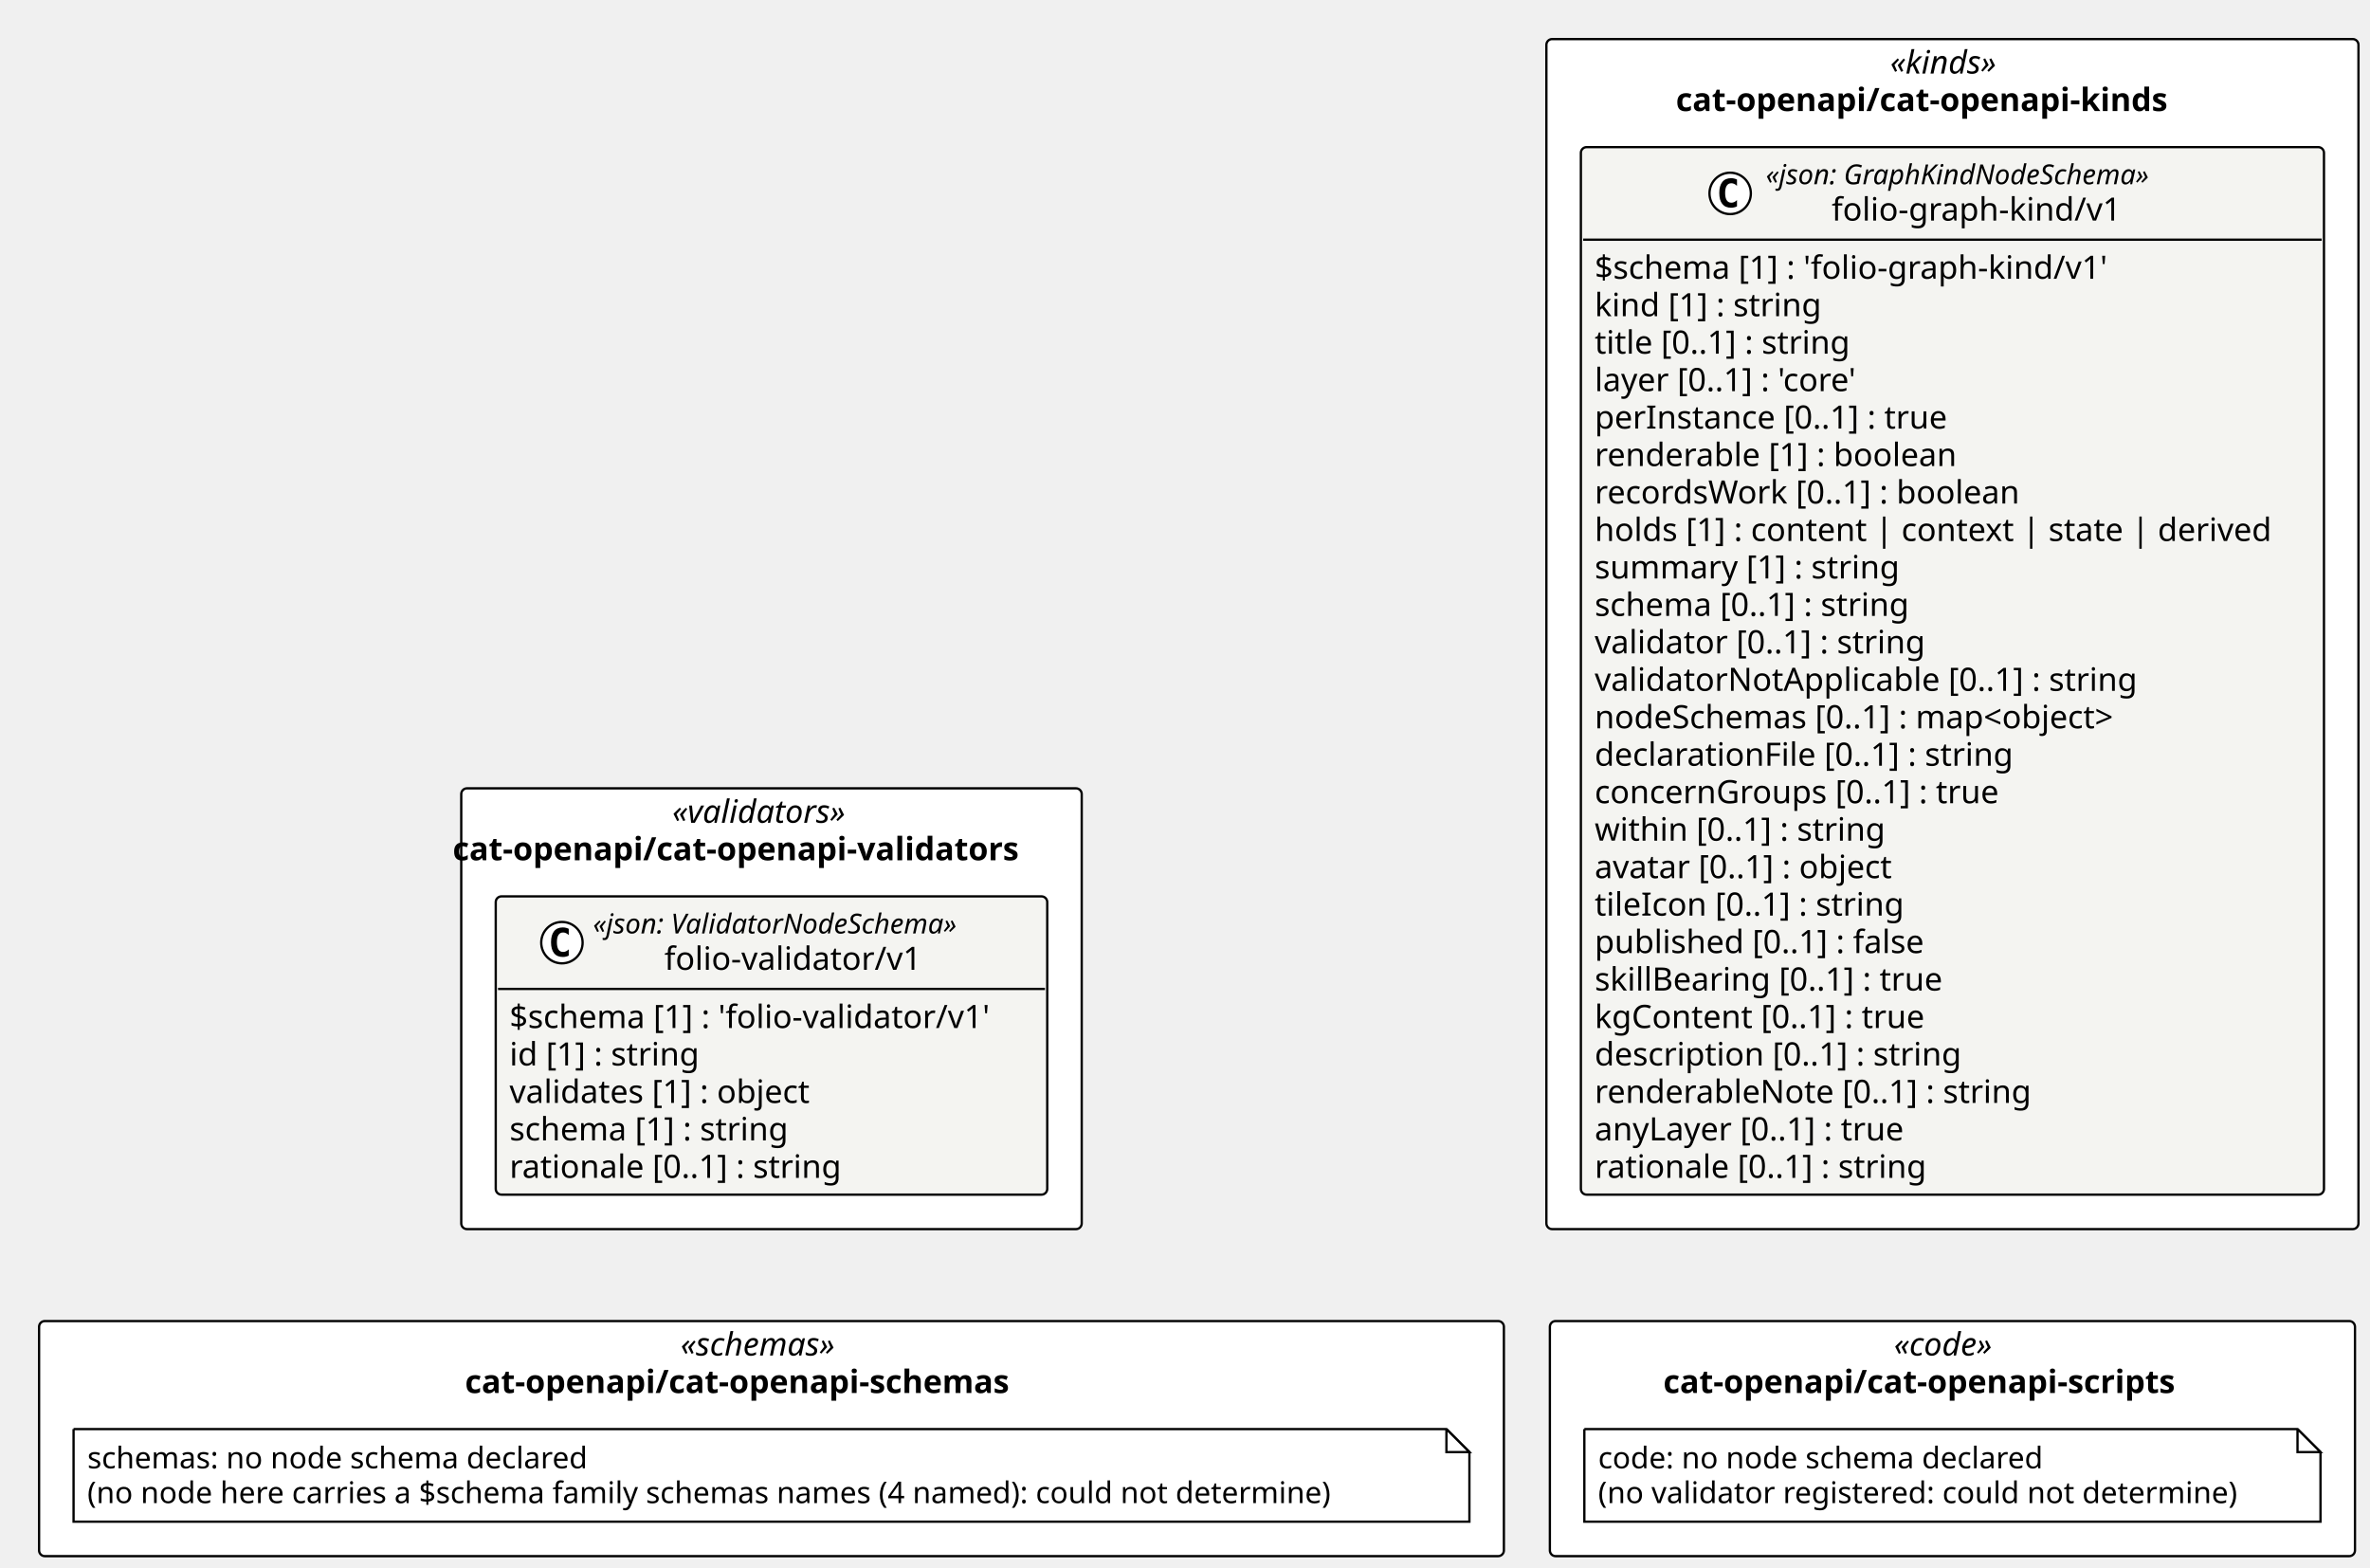
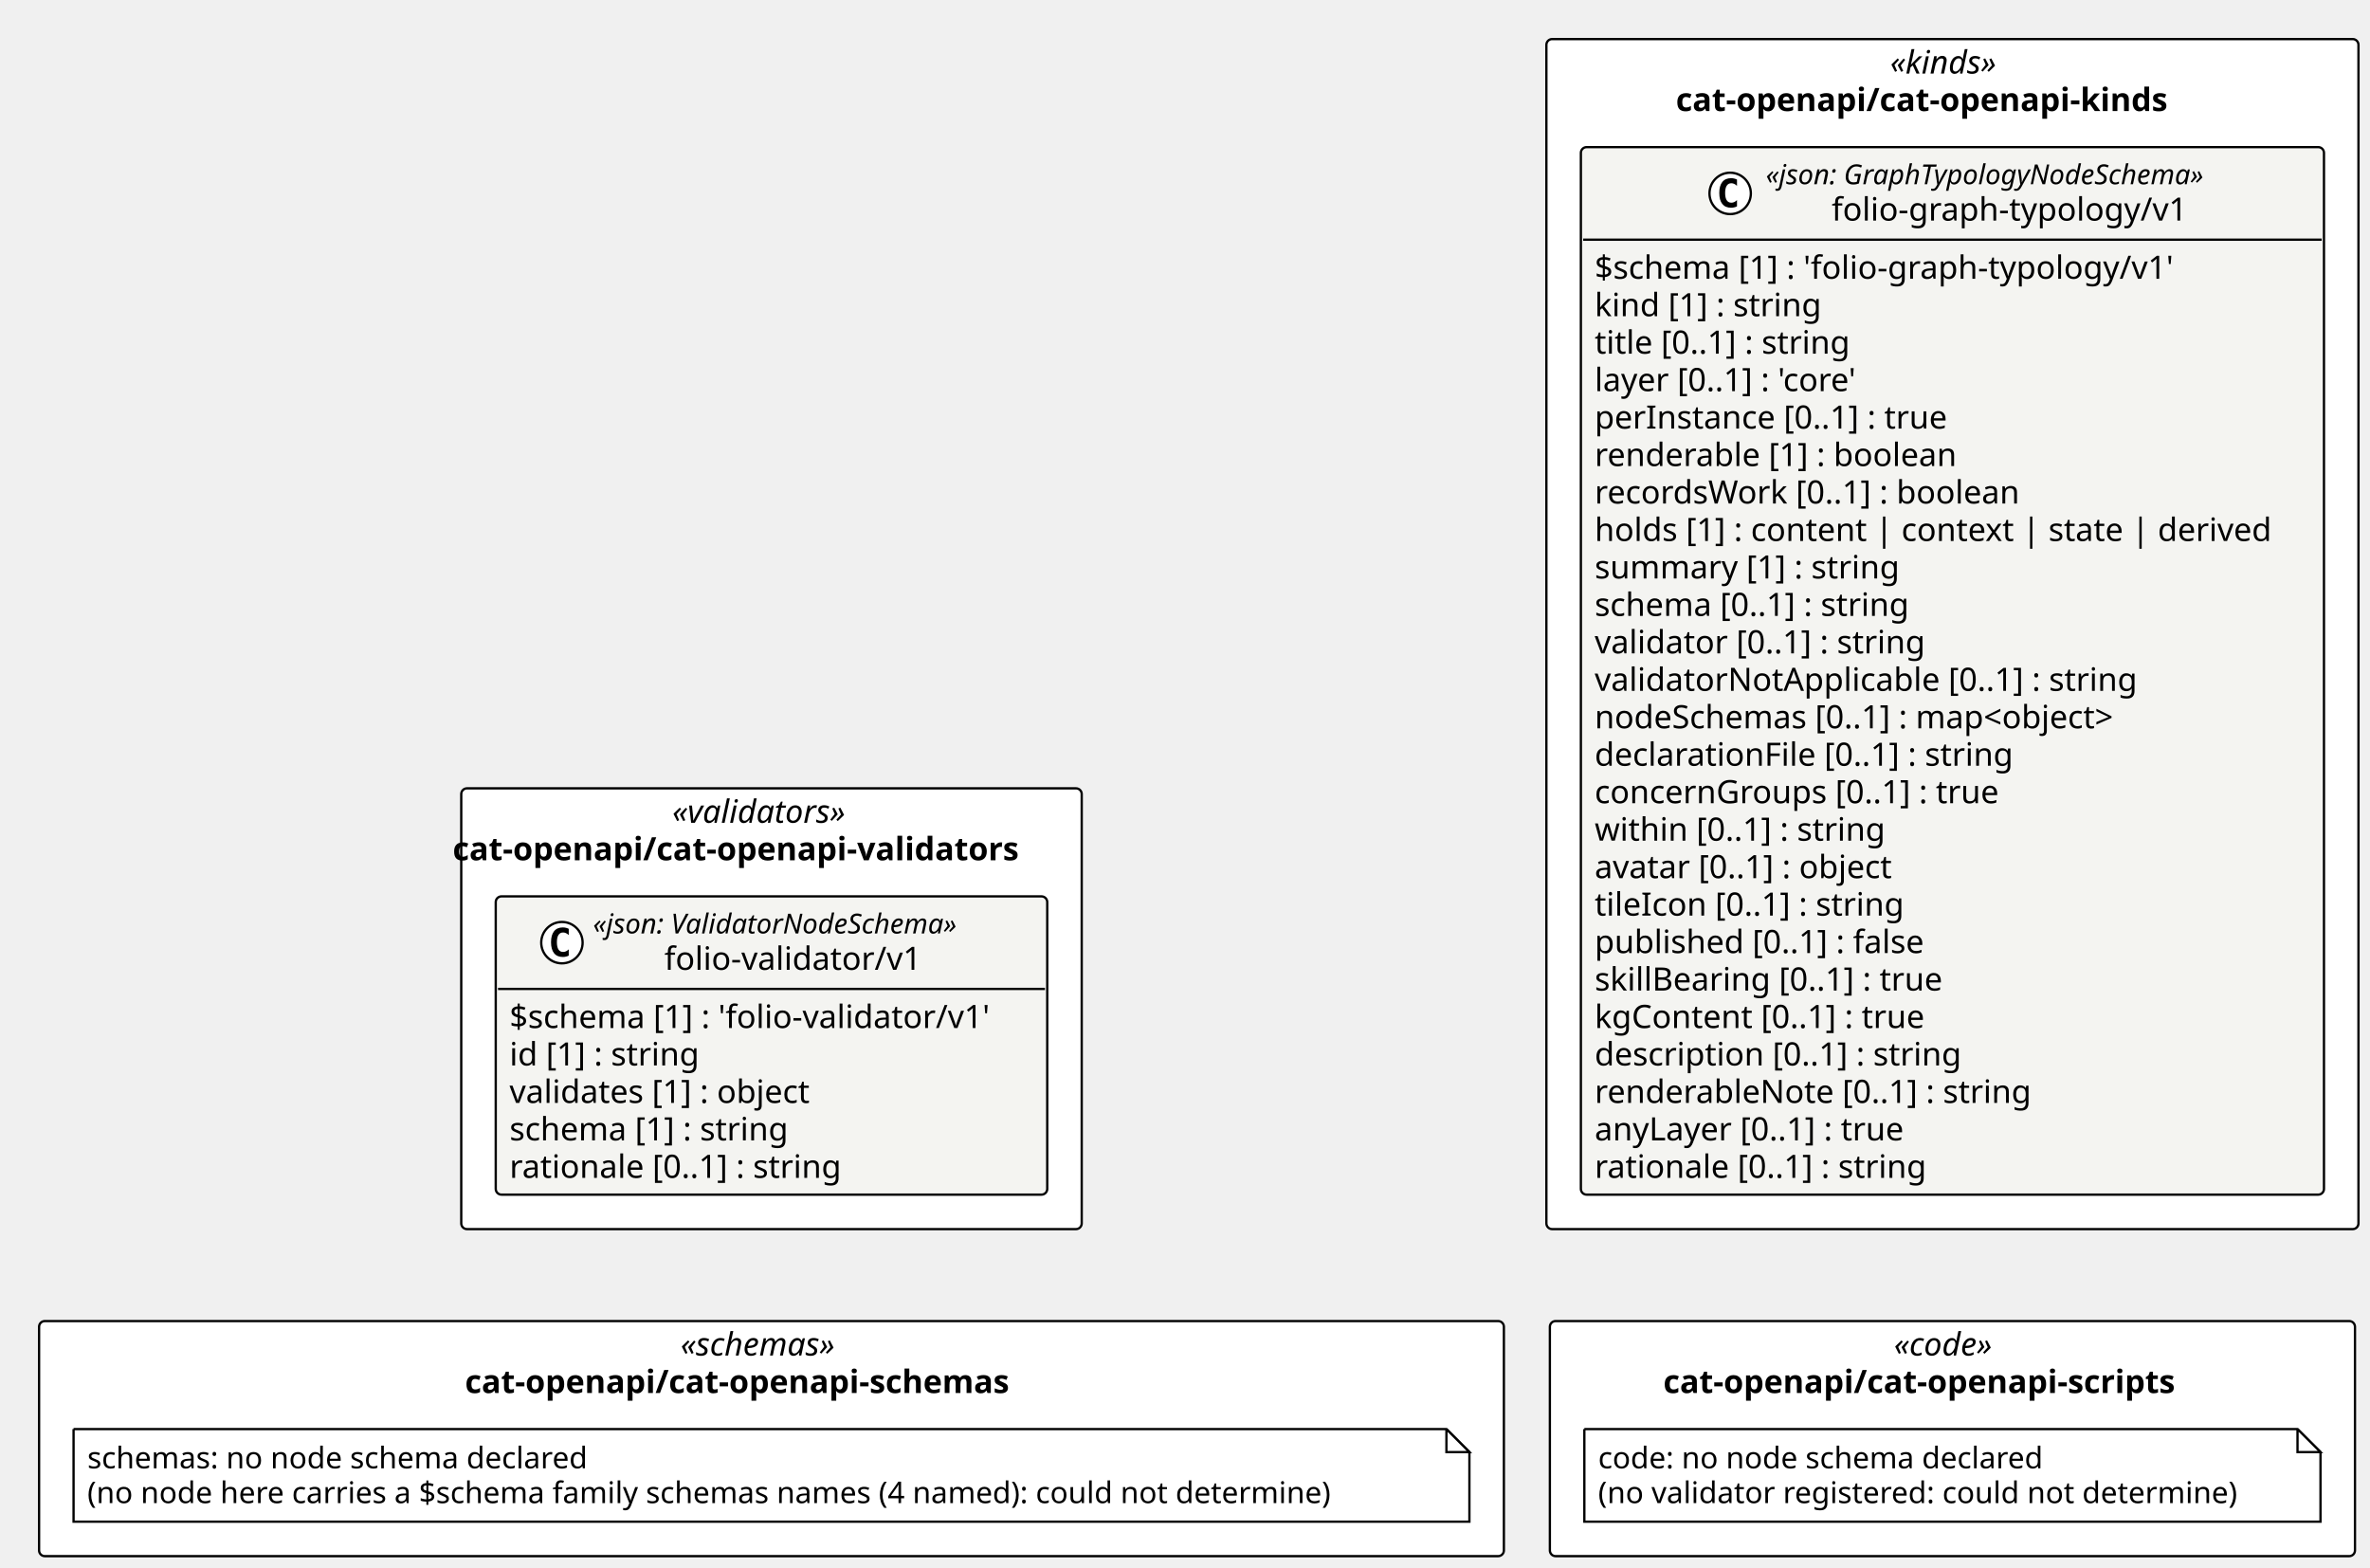
<svg xmlns="http://www.w3.org/2000/svg" contentStyleType="text/css" height="682px" preserveAspectRatio="none" style="width:1031px;height:682px;background:#FFFFFF;" version="1.1" viewBox="0 0 1031 682" width="1031px" zoomAndPan="magnify">
  <defs />
  <g>
    <rect fill="#FFFFFF" height="191.75" rx="2.5" ry="2.5" style="stroke:#000000;stroke-width:1.0;" width="269.917" x="200.654" y="342.938" />
    <text fill="#000000" font-family="Verdana" font-size="14" font-style="italic" lengthAdjust="spacing" textLength="86.345" x="292.44" y="357.933">«validators»</text>
    <text fill="#000000" font-family="Verdana" font-size="14" font-weight="bold" lengthAdjust="spacing" textLength="277.348" x="196.939" y="374.229">cat-openapi/cat-openapi-validators</text>
    <rect fill="#FFFFFF" height="517.688" rx="2.5" ry="2.5" style="stroke:#000000;stroke-width:1.0;" width="353.268" x="672.712" y="17" />
    <text fill="#000000" font-family="Verdana" font-size="14" font-style="italic" lengthAdjust="spacing" textLength="54.182" x="822.255" y="31.995">«kinds»</text>
    <text fill="#000000" font-family="Verdana" font-size="14" font-weight="bold" lengthAdjust="spacing" textLength="240.591" x="729.05" y="48.292">cat-openapi/cat-openapi-kinds</text>
    <rect fill="#FFFFFF" height="102.266" rx="2.5" ry="2.5" style="stroke:#000000;stroke-width:1.0;" width="637.225" x="17" y="574.688" />
    <text fill="#000000" font-family="Verdana" font-size="14" font-style="italic" lengthAdjust="spacing" textLength="79.119" x="296.053" y="589.683">«schemas»</text>
    <text fill="#000000" font-family="Verdana" font-size="14" font-weight="bold" lengthAdjust="spacing" textLength="266.622" x="202.302" y="605.98">cat-openapi/cat-openapi-schemas</text>
    <rect fill="#FFFFFF" height="102.266" rx="2.5" ry="2.5" style="stroke:#000000;stroke-width:1.0;" width="350.241" x="674.225" y="574.688" />
    <text fill="#000000" font-family="Verdana" font-size="14" font-style="italic" lengthAdjust="spacing" textLength="50.894" x="823.899" y="589.683">«code»</text>
    <text fill="#000000" font-family="Verdana" font-size="14" font-weight="bold" lengthAdjust="spacing" textLength="251.542" x="723.575" y="605.98">cat-openapi/cat-openapi-scripts</text>
    <g id="elem_cat_openapi_cat_openapi_validators_folio_validator_v1_folio_validator_v1">
      <rect codeLine="11" fill="#F4F4F1" height="129.75" id="cat_openapi_cat_openapi_validators_folio_validator_v1_folio_validator_v1" rx="2.5" ry="2.5" style="stroke:#000000;stroke-width:1.0;" width="239.917" x="215.654" y="389.938" />
      <ellipse cx="244.448" cy="410.07" fill="#FFFFFF" rx="9" ry="9" style="stroke:#000000;stroke-width:1.0;" />
      <path d="M247.416,415.711 Q246.838,416.008 246.198,416.148 Q245.557,416.305 244.854,416.305 Q242.354,416.305 241.026,414.664 Q239.713,413.008 239.713,409.883 Q239.713,406.758 241.026,405.102 Q242.354,403.445 244.854,403.445 Q245.557,403.445 246.198,403.602 Q246.854,403.758 247.416,404.055 L247.416,406.773 Q246.791,406.195 246.198,405.93 Q245.604,405.648 244.979,405.648 Q243.635,405.648 242.948,406.727 Q242.26,407.789 242.26,409.883 Q242.26,411.977 242.948,413.055 Q243.635,414.117 244.979,414.117 Q245.604,414.117 246.198,413.852 Q246.791,413.57 247.416,412.992 L247.416,415.711 Z " fill="#000000" />
      <text fill="#000000" font-family="Verdana" font-size="12" font-style="italic" lengthAdjust="spacing" textLength="180.82" x="257.957" y="406.076">«json: ValidatorNodeSchema»</text>
      <text fill="#000000" font-family="Verdana" font-size="14" lengthAdjust="spacing" textLength="118.72" x="289.007" y="421.901">folio-validator/v1</text>
      <line style="stroke:#000000;stroke-width:1.0;" x1="216.654" x2="454.571" y1="430.203" y2="430.203" />
      <text fill="#000000" font-family="Verdana" font-size="14" lengthAdjust="spacing" textLength="227.917" x="221.654" y="447.198">$schema [1] : 'folio-validator/v1'</text>
      <text fill="#000000" font-family="Verdana" font-size="14" lengthAdjust="spacing" textLength="90.863" x="221.654" y="463.495">id [1] : string</text>
      <text fill="#000000" font-family="Verdana" font-size="14" lengthAdjust="spacing" textLength="144.546" x="221.654" y="479.792">validates [1] : object</text>
      <text fill="#000000" font-family="Verdana" font-size="14" lengthAdjust="spacing" textLength="132.781" x="221.654" y="496.089">schema [1] : string</text>
      <text fill="#000000" font-family="Verdana" font-size="14" lengthAdjust="spacing" textLength="158.129" x="221.654" y="512.386">rationale [0..1] : string</text>
    </g>
-     <g id="elem_cat_openapi_cat_openapi_kinds_folio_graph_kind_v1_folio_graph_kind_v1">
-       <rect codeLine="20" fill="#F4F4F1" height="455.688" id="cat_openapi_cat_openapi_kinds_folio_graph_kind_v1_folio_graph_kind_v1" rx="2.5" ry="2.5" style="stroke:#000000;stroke-width:1.0;" width="323.268" x="687.712" y="64" />
+     <g id="elem_cat_openapi_cat_openapi_kinds_folio_graph_typology_v1_folio_graph_typology_v1">
+       <rect codeLine="20" fill="#F4F4F1" height="455.688" id="cat_openapi_cat_openapi_kinds_folio_graph_typology_v1_folio_graph_typology_v1" rx="2.5" ry="2.5" style="stroke:#000000;stroke-width:1.0;" width="323.268" x="687.712" y="64" />
      <ellipse cx="752.659" cy="84.133" fill="#FFFFFF" rx="9" ry="9" style="stroke:#000000;stroke-width:1.0;" />
      <path d="M755.628,89.773 Q755.05,90.07 754.409,90.211 Q753.769,90.367 753.065,90.367 Q750.565,90.367 749.237,88.727 Q747.925,87.07 747.925,83.945 Q747.925,80.82 749.237,79.164 Q750.565,77.508 753.065,77.508 Q753.769,77.508 754.409,77.664 Q755.065,77.82 755.628,78.117 L755.628,80.836 Q755.003,80.258 754.409,79.992 Q753.815,79.711 753.19,79.711 Q751.847,79.711 751.159,80.789 Q750.472,81.852 750.472,83.945 Q750.472,86.039 751.159,87.117 Q751.847,88.18 753.19,88.18 Q753.815,88.18 754.409,87.914 Q755.003,87.633 755.628,87.055 L755.628,89.773 Z " fill="#000000" />
-       <text fill="#000000" font-family="Verdana" font-size="12" font-style="italic" lengthAdjust="spacing" textLength="189.873" x="768.159" y="80.139">«json: GraphKindNodeSchema»</text>
-       <text fill="#000000" font-family="Verdana" font-size="14" lengthAdjust="spacing" textLength="132.59" x="796.801" y="95.964">folio-graph-kind/v1</text>
+       <text fill="#000000" font-family="Verdana" font-size="12" font-style="italic" lengthAdjust="spacing" textLength="189.873" x="768.159" y="80.139">«json: GraphTypologyNodeSchema»</text>
+       <text fill="#000000" font-family="Verdana" font-size="14" lengthAdjust="spacing" textLength="132.59" x="796.801" y="95.964">folio-graph-typology/v1</text>
      <line style="stroke:#000000;stroke-width:1.0;" x1="688.712" x2="1009.98" y1="104.266" y2="104.266" />
-       <text fill="#000000" font-family="Verdana" font-size="14" lengthAdjust="spacing" textLength="241.787" x="693.712" y="121.261">$schema [1] : 'folio-graph-kind/v1'</text>
+       <text fill="#000000" font-family="Verdana" font-size="14" lengthAdjust="spacing" textLength="241.787" x="693.712" y="121.261">$schema [1] : 'folio-graph-typology/v1'</text>
      <text fill="#000000" font-family="Verdana" font-size="14" lengthAdjust="spacing" textLength="107.844" x="693.712" y="137.558">kind [1] : string</text>
      <text fill="#000000" font-family="Verdana" font-size="14" lengthAdjust="spacing" textLength="123.266" x="693.712" y="153.855">title [0..1] : string</text>
      <text fill="#000000" font-family="Verdana" font-size="14" lengthAdjust="spacing" textLength="129.158" x="693.712" y="170.151">layer [0..1] : 'core'</text>
      <text fill="#000000" font-family="Verdana" font-size="14" lengthAdjust="spacing" textLength="167.241" x="693.712" y="186.448">perInstance [0..1] : true</text>
      <text fill="#000000" font-family="Verdana" font-size="14" lengthAdjust="spacing" textLength="170.338" x="693.712" y="202.745">renderable [1] : boolean</text>
      <text fill="#000000" font-family="Verdana" font-size="14" lengthAdjust="spacing" textLength="200.519" x="693.712" y="219.042">recordsWork [0..1] : boolean</text>
      <text fill="#000000" font-family="Verdana" font-size="14" lengthAdjust="spacing" textLength="311.268" x="693.712" y="235.339">holds [1] : content | context | state | derived</text>
      <text fill="#000000" font-family="Verdana" font-size="14" lengthAdjust="spacing" textLength="144.149" x="693.712" y="251.636">summary [1] : string</text>
      <text fill="#000000" font-family="Verdana" font-size="14" lengthAdjust="spacing" textLength="150.589" x="693.712" y="267.933">schema [0..1] : string</text>
      <text fill="#000000" font-family="Verdana" font-size="14" lengthAdjust="spacing" textLength="157.815" x="693.712" y="284.229">validator [0..1] : string</text>
      <text fill="#000000" font-family="Verdana" font-size="14" lengthAdjust="spacing" textLength="255.138" x="693.712" y="300.526">validatorNotApplicable [0..1] : string</text>
      <text fill="#000000" font-family="Verdana" font-size="14" lengthAdjust="spacing" textLength="251.932" x="693.712" y="316.823">nodeSchemas [0..1] : map&lt;object&gt;</text>
      <text fill="#000000" font-family="Verdana" font-size="14" lengthAdjust="spacing" textLength="199.158" x="693.712" y="333.12">declarationFile [0..1] : string</text>
      <text fill="#000000" font-family="Verdana" font-size="14" lengthAdjust="spacing" textLength="190.736" x="693.712" y="349.417">concernGroups [0..1] : true</text>
      <text fill="#000000" font-family="Verdana" font-size="14" lengthAdjust="spacing" textLength="138.359" x="693.712" y="365.714">within [0..1] : string</text>
      <text fill="#000000" font-family="Verdana" font-size="14" lengthAdjust="spacing" textLength="144.115" x="693.712" y="382.011">avatar [0..1] : object</text>
      <text fill="#000000" font-family="Verdana" font-size="14" lengthAdjust="spacing" textLength="147.041" x="693.712" y="398.308">tileIcon [0..1] : string</text>
      <text fill="#000000" font-family="Verdana" font-size="14" lengthAdjust="spacing" textLength="157.103" x="693.712" y="414.604">published [0..1] : false</text>
      <text fill="#000000" font-family="Verdana" font-size="14" lengthAdjust="spacing" textLength="165.71" x="693.712" y="430.901">skillBearing [0..1] : true</text>
      <text fill="#000000" font-family="Verdana" font-size="14" lengthAdjust="spacing" textLength="157.11" x="693.712" y="447.198">kgContent [0..1] : true</text>
      <text fill="#000000" font-family="Verdana" font-size="14" lengthAdjust="spacing" textLength="173.735" x="693.712" y="463.495">description [0..1] : string</text>
      <text fill="#000000" font-family="Verdana" font-size="14" lengthAdjust="spacing" textLength="205.502" x="693.712" y="479.792">renderableNote [0..1] : string</text>
      <text fill="#000000" font-family="Verdana" font-size="14" lengthAdjust="spacing" textLength="149.208" x="693.712" y="496.089">anyLayer [0..1] : true</text>
      <text fill="#000000" font-family="Verdana" font-size="14" lengthAdjust="spacing" textLength="158.129" x="693.712" y="512.386">rationale [0..1] : string</text>
    </g>
    <g id="elem_n_cat_openapi_cat_openapi_schemas_schemas">
      <path d="M32,621.688 L32,661.953 L639.225,661.953 L639.225,631.688 L629.225,621.688 L32,621.688 " fill="#FFFFFF" style="stroke:#000000;stroke-width:1.0;" />
      <path d="M629.225,621.688 L629.225,631.688 L639.225,631.688 L629.225,621.688 " fill="#FFFFFF" style="stroke:#000000;stroke-width:1.0;" />
      <text fill="#000000" font-family="Verdana" font-size="13" lengthAdjust="spacing" textLength="234.463" x="38" y="638.754">schemas: no node schema declared</text>
      <text fill="#000000" font-family="Verdana" font-size="13" lengthAdjust="spacing" textLength="586.225" x="38" y="653.887">(no node here carries a $schema family schemas names (4 named): could not determine)</text>
    </g>
    <g id="elem_n_cat_openapi_cat_openapi_scripts_code">
      <path d="M689.225,621.688 L689.225,661.953 L1009.466,661.953 L1009.466,631.688 L999.466,621.688 L689.225,621.688 " fill="#FFFFFF" style="stroke:#000000;stroke-width:1.0;" />
      <path d="M999.466,621.688 L999.466,631.688 L1009.466,631.688 L999.466,621.688 " fill="#FFFFFF" style="stroke:#000000;stroke-width:1.0;" />
      <text fill="#000000" font-family="Verdana" font-size="13" lengthAdjust="spacing" textLength="208.254" x="695.225" y="638.754">code: no node schema declared</text>
      <text fill="#000000" font-family="Verdana" font-size="13" lengthAdjust="spacing" textLength="299.241" x="695.225" y="653.887">(no validator registered: could not determine)</text>
    </g>
  </g>
</svg>
